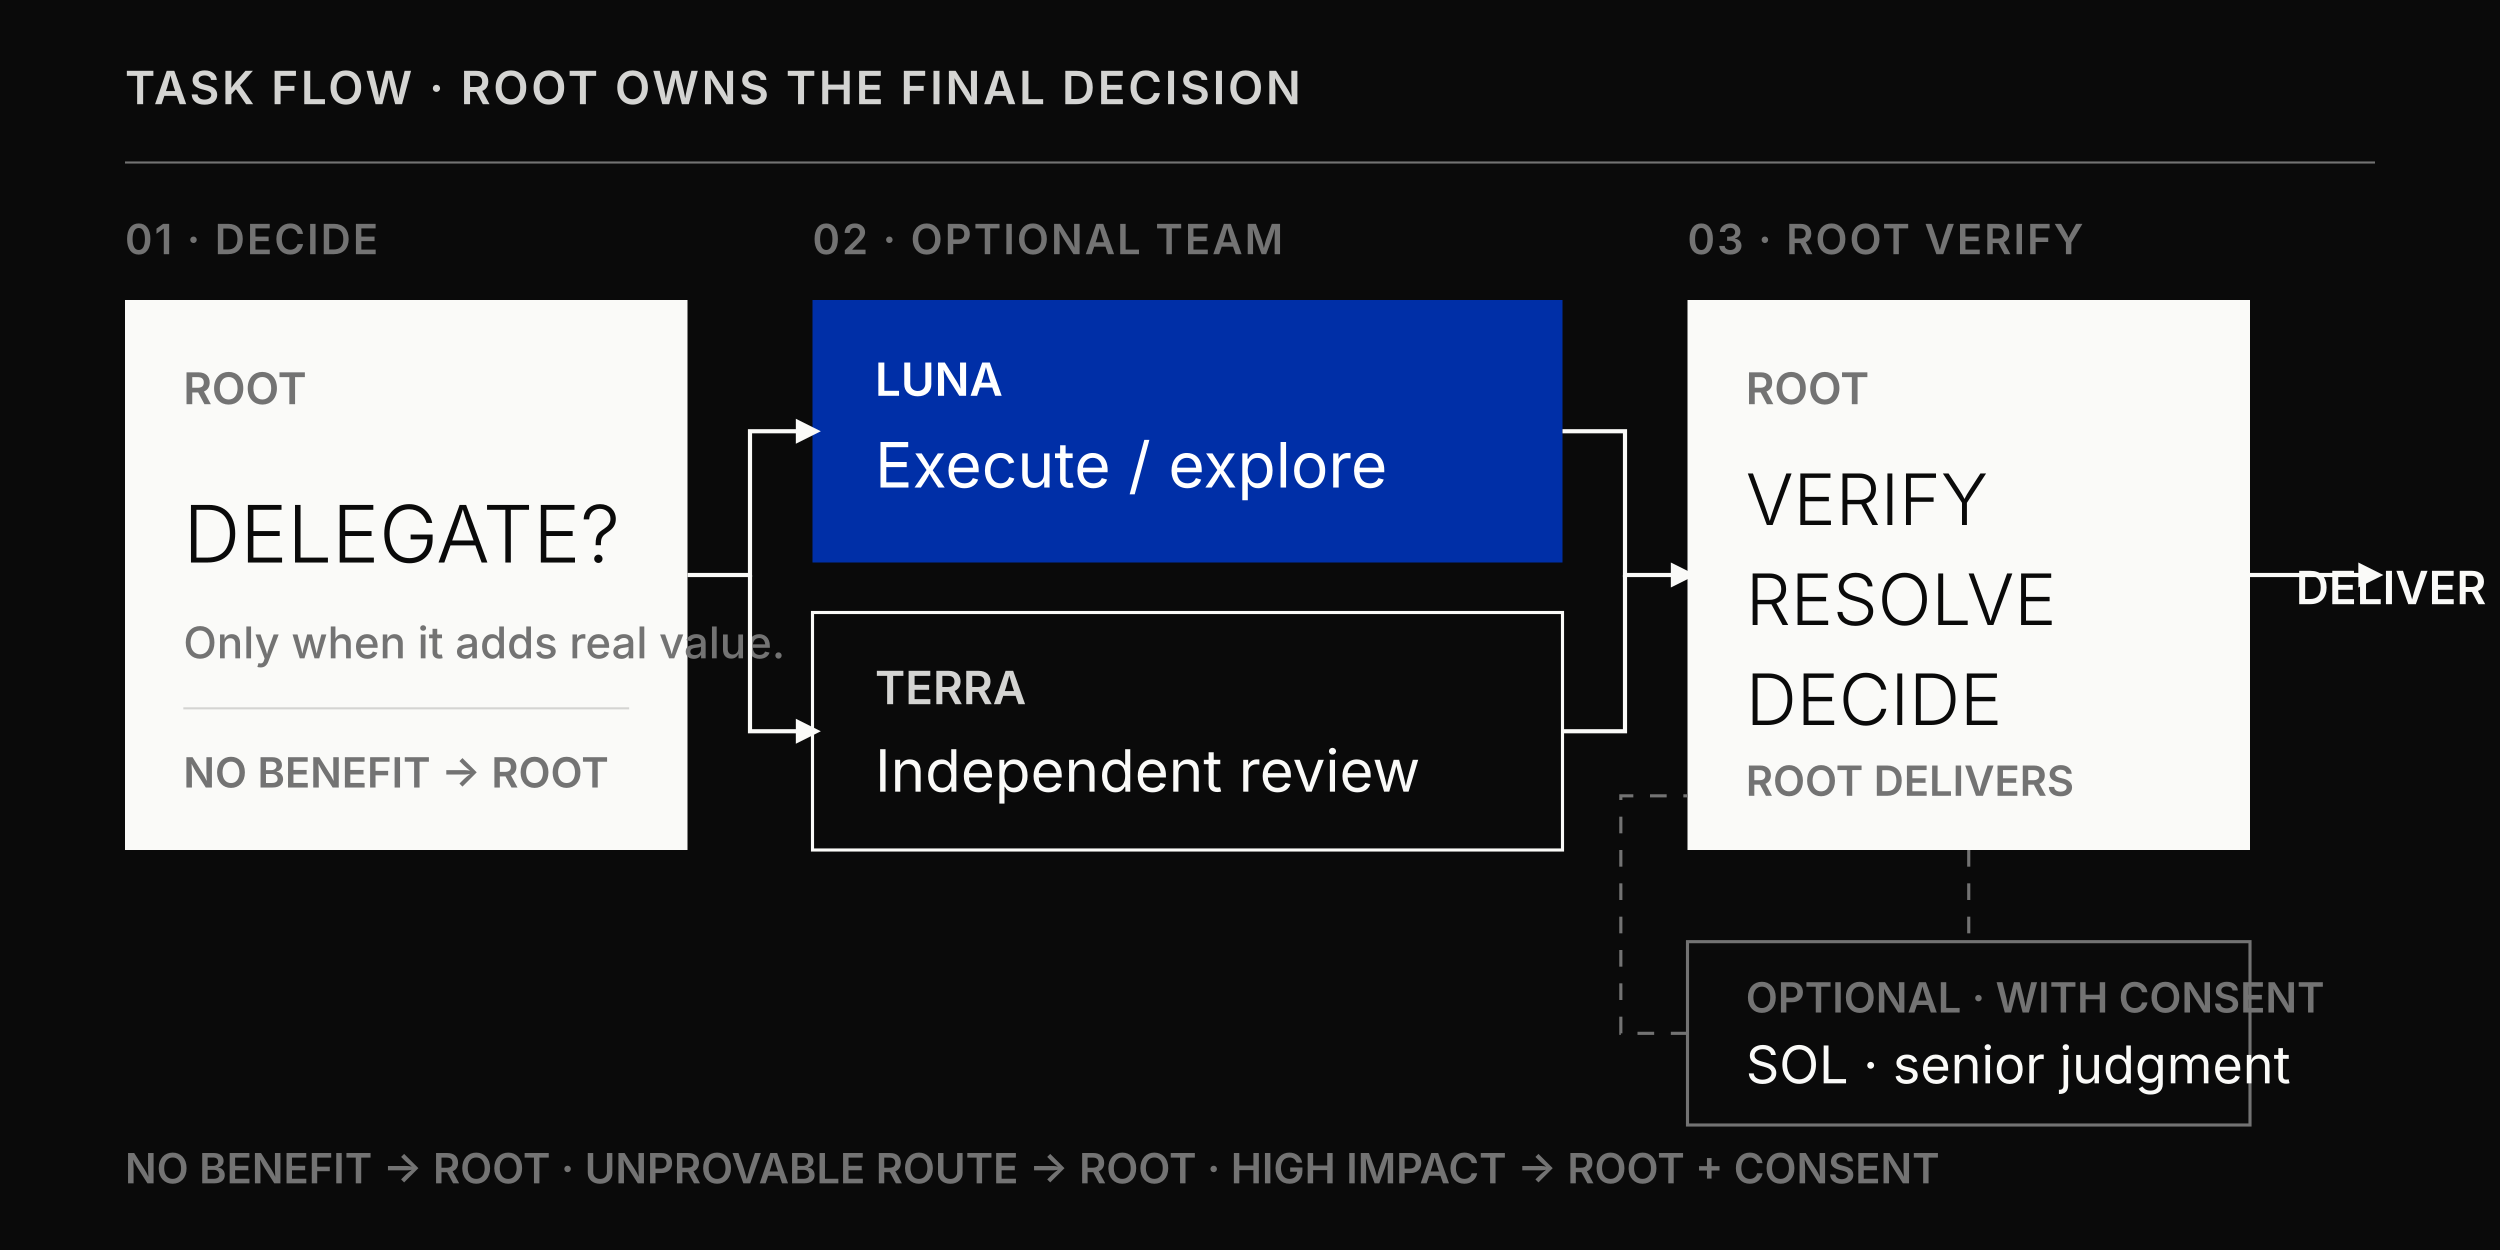
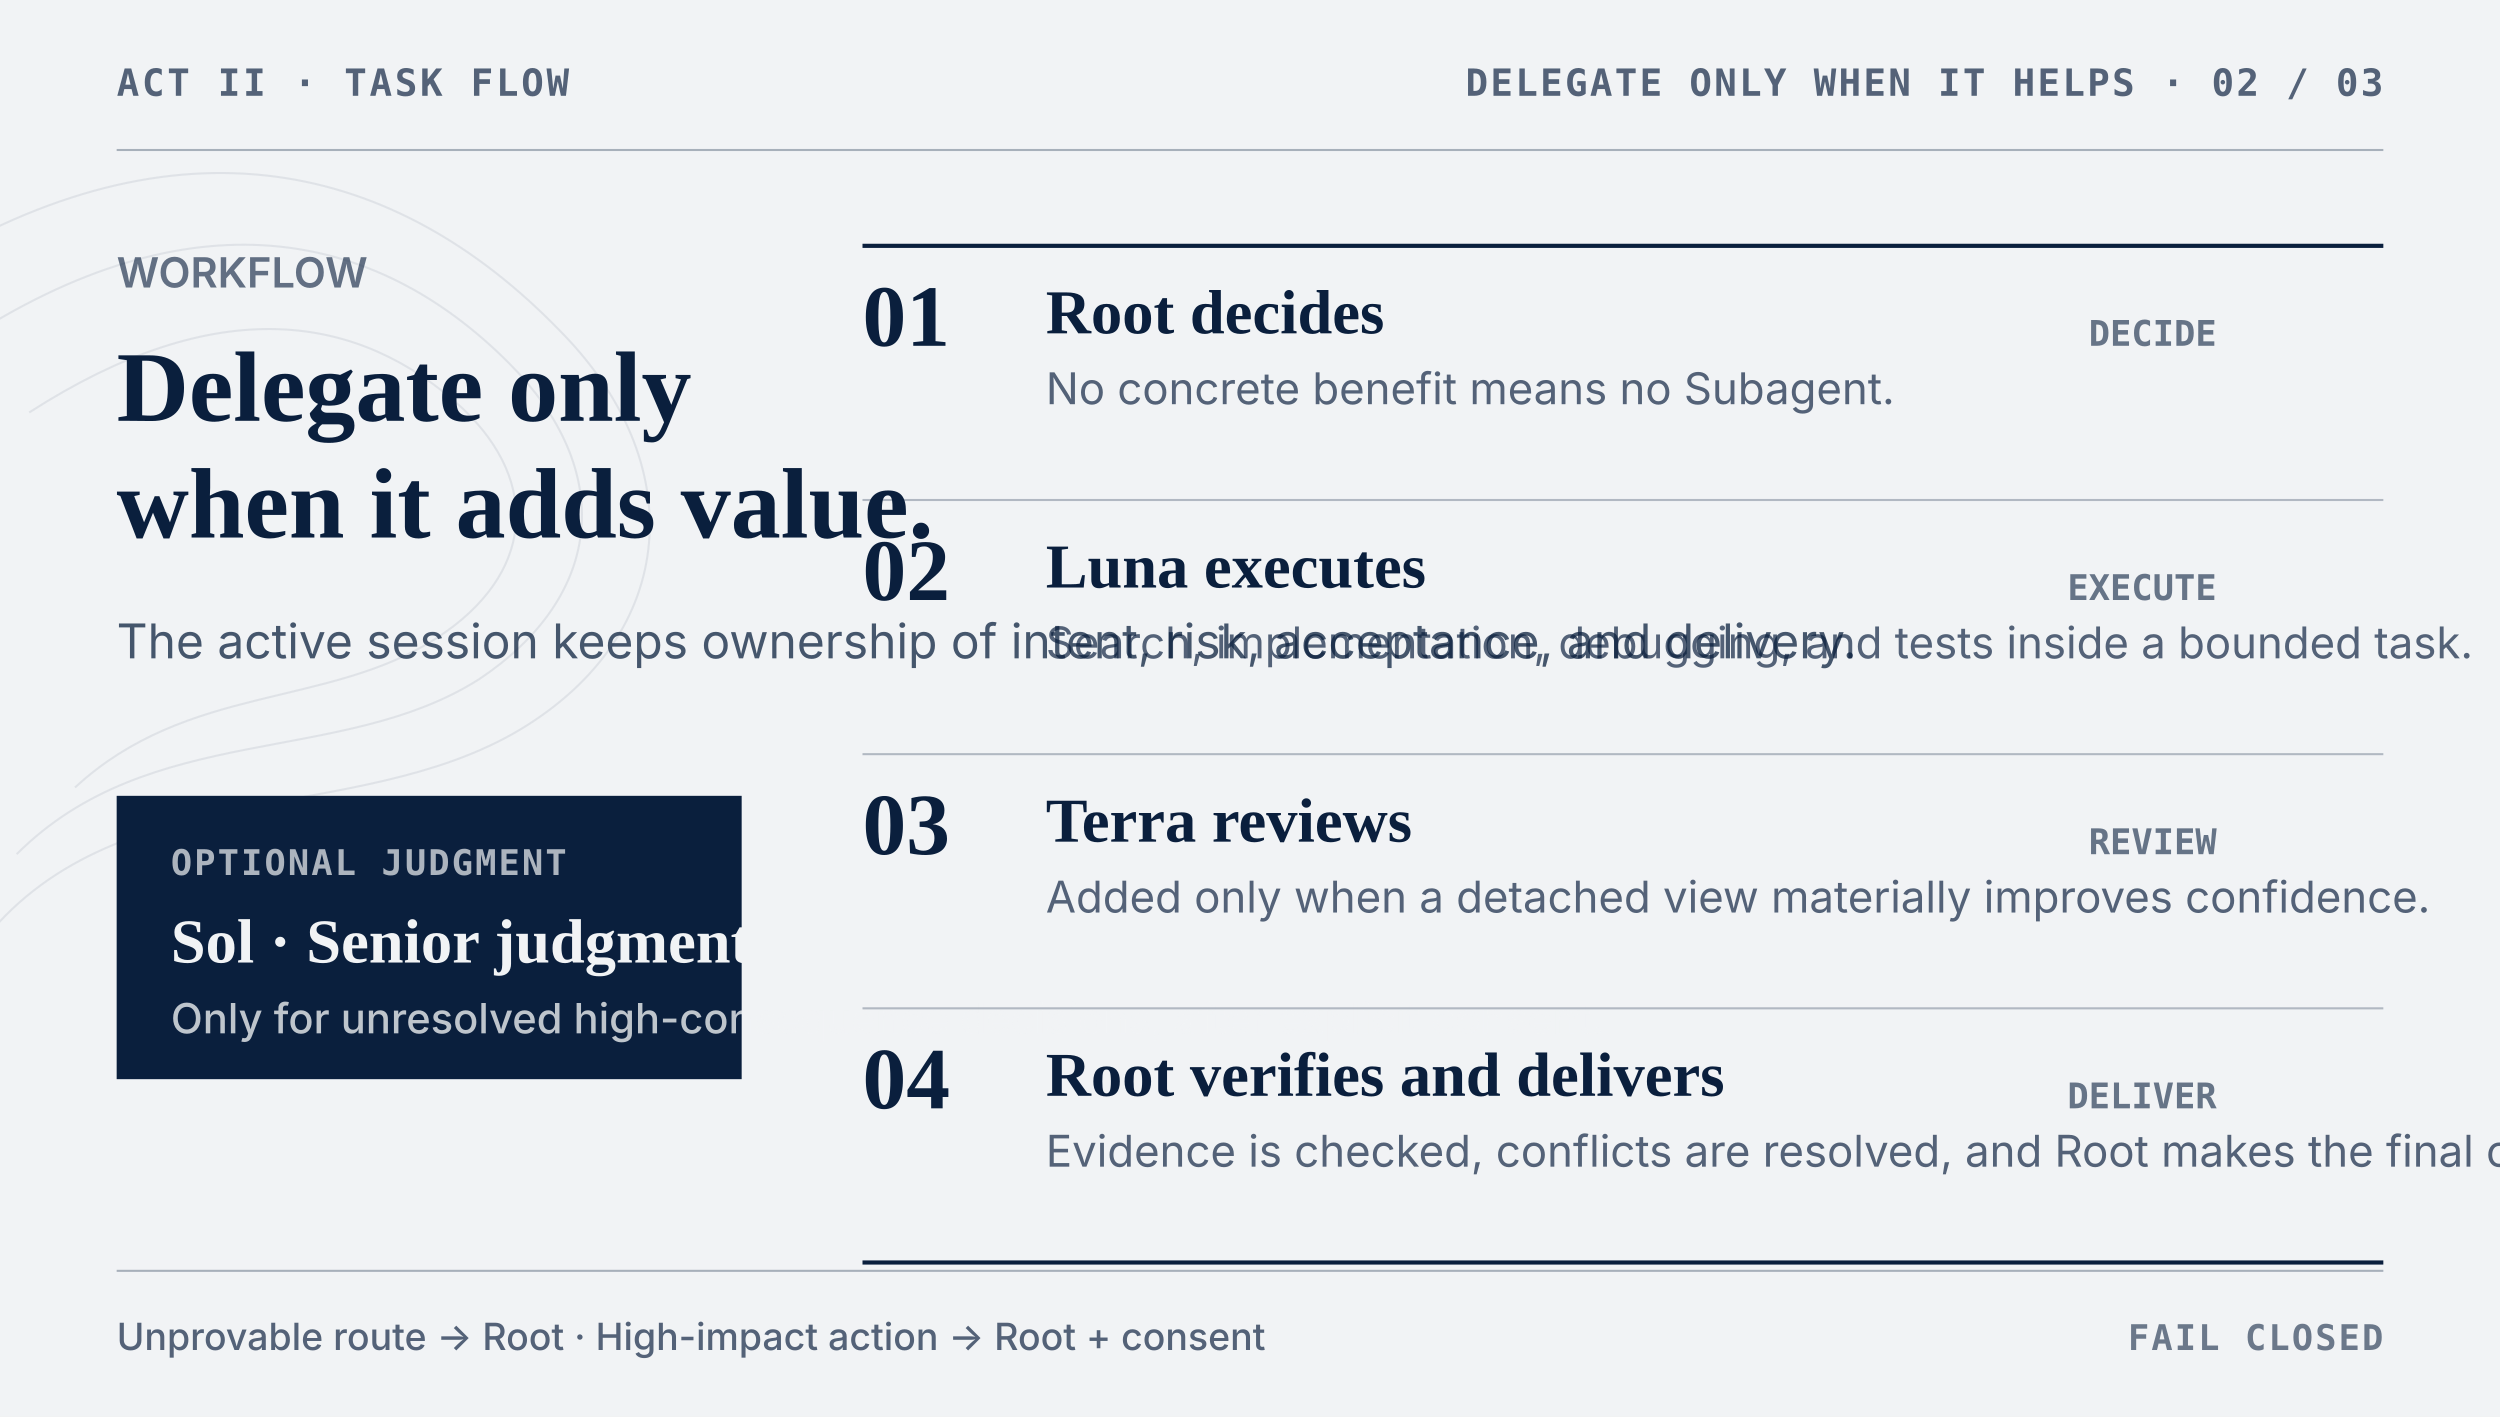
- <svg xmlns="http://www.w3.org/2000/svg" width="1200" height="600" viewBox="0 0 1200 600" role="img" aria-labelledby="title desc">
-   <rect width="1200" height="600" fill="#0a0a0a" />
-   <line x1="60" y1="78" x2="1140" y2="78" stroke="#737373" stroke-width="1" />
-   <g font-family="Inter, Helvetica Neue, Arial, sans-serif">
-     <text x="60" y="50" font-size="22" font-weight="600" letter-spacing="1.3" fill="#d4d4d2">TASK FLOW · ROOT OWNS THE FINAL DECISION</text>
-     <text x="60" y="122" font-size="20" font-weight="600" letter-spacing="1" fill="#737373">01 · DECIDE</text>
-     <rect x="60" y="144" width="270" height="264" fill="#fafaf8" />
-     <text x="88" y="194" font-size="21" font-weight="600" fill="#737373">ROOT</text>
-     <text x="88" y="270" font-size="38" font-weight="300" fill="#0a0a0a">DELEGATE?</text>
-     <text x="88" y="316" font-size="21" font-weight="500" fill="#737373">Only when it adds real value.</text>
-     <line x1="88" y1="340" x2="302" y2="340" stroke="#d4d4d2" stroke-width="1" />
-     <text x="88" y="378" font-size="20" font-weight="600" fill="#737373">NO BENEFIT → ROOT</text>
-     <text x="390" y="122" font-size="20" font-weight="600" letter-spacing="1" fill="#737373">02 · OPTIONAL TEAM</text>
-     <rect x="390" y="144" width="360" height="126" fill="#002FA7" />
-     <text x="420" y="190" font-size="22" font-weight="600" fill="#ffffff">LUNA</text>
-     <text x="420" y="234" font-size="30" font-weight="400" fill="#ffffff">Execute / explore</text>
-     <rect x="390" y="294" width="360" height="114" fill="#0a0a0a" stroke="#fafaf8" stroke-width="1.5" />
-     <text x="420" y="338" font-size="22" font-weight="600" fill="#d4d4d2">TERRA</text>
-     <text x="420" y="380" font-size="28" font-weight="400" fill="#fafaf8">Independent review</text>
-     <text x="810" y="122" font-size="20" font-weight="600" letter-spacing="1" fill="#737373">03 · ROOT VERIFY</text>
-     <rect x="810" y="144" width="270" height="264" fill="#fafaf8" />
-     <text x="838" y="194" font-size="21" font-weight="600" fill="#737373">ROOT</text>
-     <text x="838" y="252" font-size="34" font-weight="300" fill="#0a0a0a">VERIFY</text>
-     <text x="838" y="300" font-size="34" font-weight="300" fill="#0a0a0a">RESOLVE</text>
-     <text x="838" y="348" font-size="34" font-weight="300" fill="#0a0a0a">DECIDE</text>
-     <text x="838" y="382" font-size="20" font-weight="600" fill="#737373">ROOT DELIVERS</text>
-     <rect x="810" y="452" width="270" height="88" fill="#0a0a0a" stroke="#737373" stroke-width="1.5" />
-     <text x="838" y="486" font-size="20" font-weight="600" fill="#737373">OPTIONAL · WITH CONSENT</text>
-     <text x="838" y="520" font-size="25" font-weight="400" fill="#fafaf8">SOL · senior judgment</text>
-     <text x="1102" y="290" font-size="22" font-weight="600" fill="#fafaf8">DELIVER</text>
-     <text x="60" y="568" font-size="20" font-weight="600" fill="#737373">NO BENEFIT → ROOT · UNPROVABLE ROUTE → ROOT · HIGH IMPACT → ROOT + CONSENT</text>
+ <svg xmlns="http://www.w3.org/2000/svg" width="1200" height="680" viewBox="0 0 1200 680" role="img" aria-labelledby="title desc">
+   <rect width="1200" height="680" fill="#f1f3f5" />
+   <g fill="none" stroke="#0a1f3d" stroke-width="1" opacity="0.08">
+     <path d="M-40 130 C86 52 190 78 268 158 C332 222 326 304 250 350 C170 398 54 370 -10 454" />
+     <path d="M-18 164 C92 92 180 110 244 174 C296 226 290 286 230 326 C164 368 72 346 8 410" />
+     <path d="M14 198 C104 140 172 150 222 196 C260 232 256 276 210 306 C158 340 90 328 36 378" />
  </g>
-   <g fill="none" stroke="#fafaf8" stroke-width="2">
-     <path d="M330 276 H360 V207 H390" />
-     <path d="M360 276 V351 H390" />
-     <path d="M750 207 H780 V276 H810" />
-     <path d="M750 351 H780 V276" />
-     <path d="M1080 276 H1140" />
+   <line x1="56" y1="72" x2="1144" y2="72" stroke="#0a1f3d" stroke-width="1" opacity="0.32" />
+   <line x1="56" y1="610" x2="1144" y2="610" stroke="#0a1f3d" stroke-width="1" opacity="0.32" />
+   <text x="56" y="46" font-family="IBM Plex Mono, SFMono-Regular, Menlo, monospace" font-size="18" font-weight="600" letter-spacing="1.3" fill="#0a1f3d" opacity="0.68">ACT II · TASK FLOW</text>
+   <text x="1144" y="46" text-anchor="end" font-family="IBM Plex Mono, SFMono-Regular, Menlo, monospace" font-size="18" font-weight="600" letter-spacing="1.1" fill="#0a1f3d" opacity="0.68">DELEGATE ONLY WHEN IT HELPS · 02 / 03</text>
+   <text x="56" y="138" font-family="Inter, Helvetica Neue, Arial, sans-serif" font-size="20" font-weight="600" fill="#0a1f3d" opacity="0.62">WORKFLOW</text>
+   <text x="56" y="202" font-family="Playfair Display, Georgia, Times New Roman, serif" font-size="48" font-weight="700" fill="#0a1f3d">Delegate only</text>
+   <text x="56" y="258" font-family="Playfair Display, Georgia, Times New Roman, serif" font-size="48" font-weight="700" fill="#0a1f3d">when it adds value.</text>
+   <text x="56" y="316" font-family="Inter, Helvetica Neue, Arial, sans-serif" font-size="23" font-weight="400" fill="#0a1f3d" opacity="0.74">The active session keeps ownership of intent, risk, acceptance, and delivery.</text>
+   <rect x="56" y="382" width="300" height="136" fill="#0a1f3d" />
+   <text x="82" y="420" font-family="IBM Plex Mono, SFMono-Regular, Menlo, monospace" font-size="17" font-weight="600" letter-spacing="1" fill="#f1f3f5" opacity="0.7">OPTIONAL JUDGMENT</text>
+   <text x="82" y="462" font-family="Playfair Display, Georgia, Times New Roman, serif" font-size="30" font-weight="700" fill="#f1f3f5">Sol · Senior judgment</text>
+   <text x="82" y="496" font-family="Inter, Helvetica Neue, Arial, sans-serif" font-size="20" font-weight="500" fill="#f1f3f5" opacity="0.78">Only for unresolved high-consequence decisions, after explicit consent.</text>
+   <g transform="translate(414,118)">
+     <line x1="0" y1="0" x2="730" y2="0" stroke="#0a1f3d" stroke-width="2" />
+     <line x1="0" y1="122" x2="730" y2="122" stroke="#0a1f3d" stroke-width="1" opacity="0.28" />
+     <line x1="0" y1="244" x2="730" y2="244" stroke="#0a1f3d" stroke-width="1" opacity="0.28" />
+     <line x1="0" y1="366" x2="730" y2="366" stroke="#0a1f3d" stroke-width="1" opacity="0.28" />
+     <line x1="0" y1="488" x2="730" y2="488" stroke="#0a1f3d" stroke-width="2" />
+     <text x="0" y="48" font-family="Playfair Display, Georgia, Times New Roman, serif" font-size="42" font-weight="700" fill="#0a1f3d">01</text>
+     <text x="88" y="42" font-family="Playfair Display, Georgia, Times New Roman, serif" font-size="30" font-weight="700" fill="#0a1f3d">Root decides</text>
+     <text x="88" y="76" font-family="Inter, Helvetica Neue, Arial, sans-serif" font-size="21" font-weight="400" fill="#0a1f3d" opacity="0.68">No concrete benefit means no Subagent.</text>
+     <text x="650" y="48" text-anchor="end" font-family="IBM Plex Mono, SFMono-Regular, Menlo, monospace" font-size="17" font-weight="600" fill="#0a1f3d" opacity="0.6">DECIDE</text>
+     <text x="0" y="170" font-family="Playfair Display, Georgia, Times New Roman, serif" font-size="42" font-weight="700" fill="#0a1f3d">02</text>
+     <text x="88" y="164" font-family="Playfair Display, Georgia, Times New Roman, serif" font-size="30" font-weight="700" fill="#0a1f3d">Luna executes</text>
+     <text x="88" y="198" font-family="Inter, Helvetica Neue, Arial, sans-serif" font-size="21" font-weight="400" fill="#0a1f3d" opacity="0.68">Search, implementation, debugging, and tests inside a bounded task.</text>
+     <text x="650" y="170" text-anchor="end" font-family="IBM Plex Mono, SFMono-Regular, Menlo, monospace" font-size="17" font-weight="600" fill="#0a1f3d" opacity="0.6">EXECUTE</text>
+     <text x="0" y="292" font-family="Playfair Display, Georgia, Times New Roman, serif" font-size="42" font-weight="700" fill="#0a1f3d">03</text>
+     <text x="88" y="286" font-family="Playfair Display, Georgia, Times New Roman, serif" font-size="30" font-weight="700" fill="#0a1f3d">Terra reviews</text>
+     <text x="88" y="320" font-family="Inter, Helvetica Neue, Arial, sans-serif" font-size="21" font-weight="400" fill="#0a1f3d" opacity="0.68">Added only when a detached view materially improves confidence.</text>
+     <text x="650" y="292" text-anchor="end" font-family="IBM Plex Mono, SFMono-Regular, Menlo, monospace" font-size="17" font-weight="600" fill="#0a1f3d" opacity="0.6">REVIEW</text>
+     <text x="0" y="414" font-family="Playfair Display, Georgia, Times New Roman, serif" font-size="42" font-weight="700" fill="#0a1f3d">04</text>
+     <text x="88" y="408" font-family="Playfair Display, Georgia, Times New Roman, serif" font-size="30" font-weight="700" fill="#0a1f3d">Root verifies and delivers</text>
+     <text x="88" y="442" font-family="Inter, Helvetica Neue, Arial, sans-serif" font-size="21" font-weight="400" fill="#0a1f3d" opacity="0.68">Evidence is checked, conflicts are resolved, and Root makes the final call.</text>
+     <text x="650" y="414" text-anchor="end" font-family="IBM Plex Mono, SFMono-Regular, Menlo, monospace" font-size="17" font-weight="600" fill="#0a1f3d" opacity="0.6">DELIVER</text>
  </g>
-   <g fill="none" stroke="#737373" stroke-width="1.5" stroke-dasharray="8 8">
-     <path d="M945 408 V452" />
-     <path d="M810 496 H778 V382 H810" />
-   </g>
-   <g fill="#fafaf8">
-     <path d="M382 201 l12 6 -12 6z" />
-     <path d="M382 345 l12 6 -12 6z" />
-     <path d="M802 270 l12 6 -12 6z" />
-     <path d="M1132 270 l12 6 -12 6z" />
-   </g>
+   <text x="56" y="648" font-family="Inter, Helvetica Neue, Arial, sans-serif" font-size="18" font-weight="500" fill="#0a1f3d" opacity="0.68">Unprovable route → Root · High-impact action → Root + consent</text>
+   <text x="1144" y="648" text-anchor="end" font-family="IBM Plex Mono, SFMono-Regular, Menlo, monospace" font-size="17" font-weight="600" letter-spacing="1" fill="#0a1f3d" opacity="0.58">FAIL CLOSED</text>
</svg>
